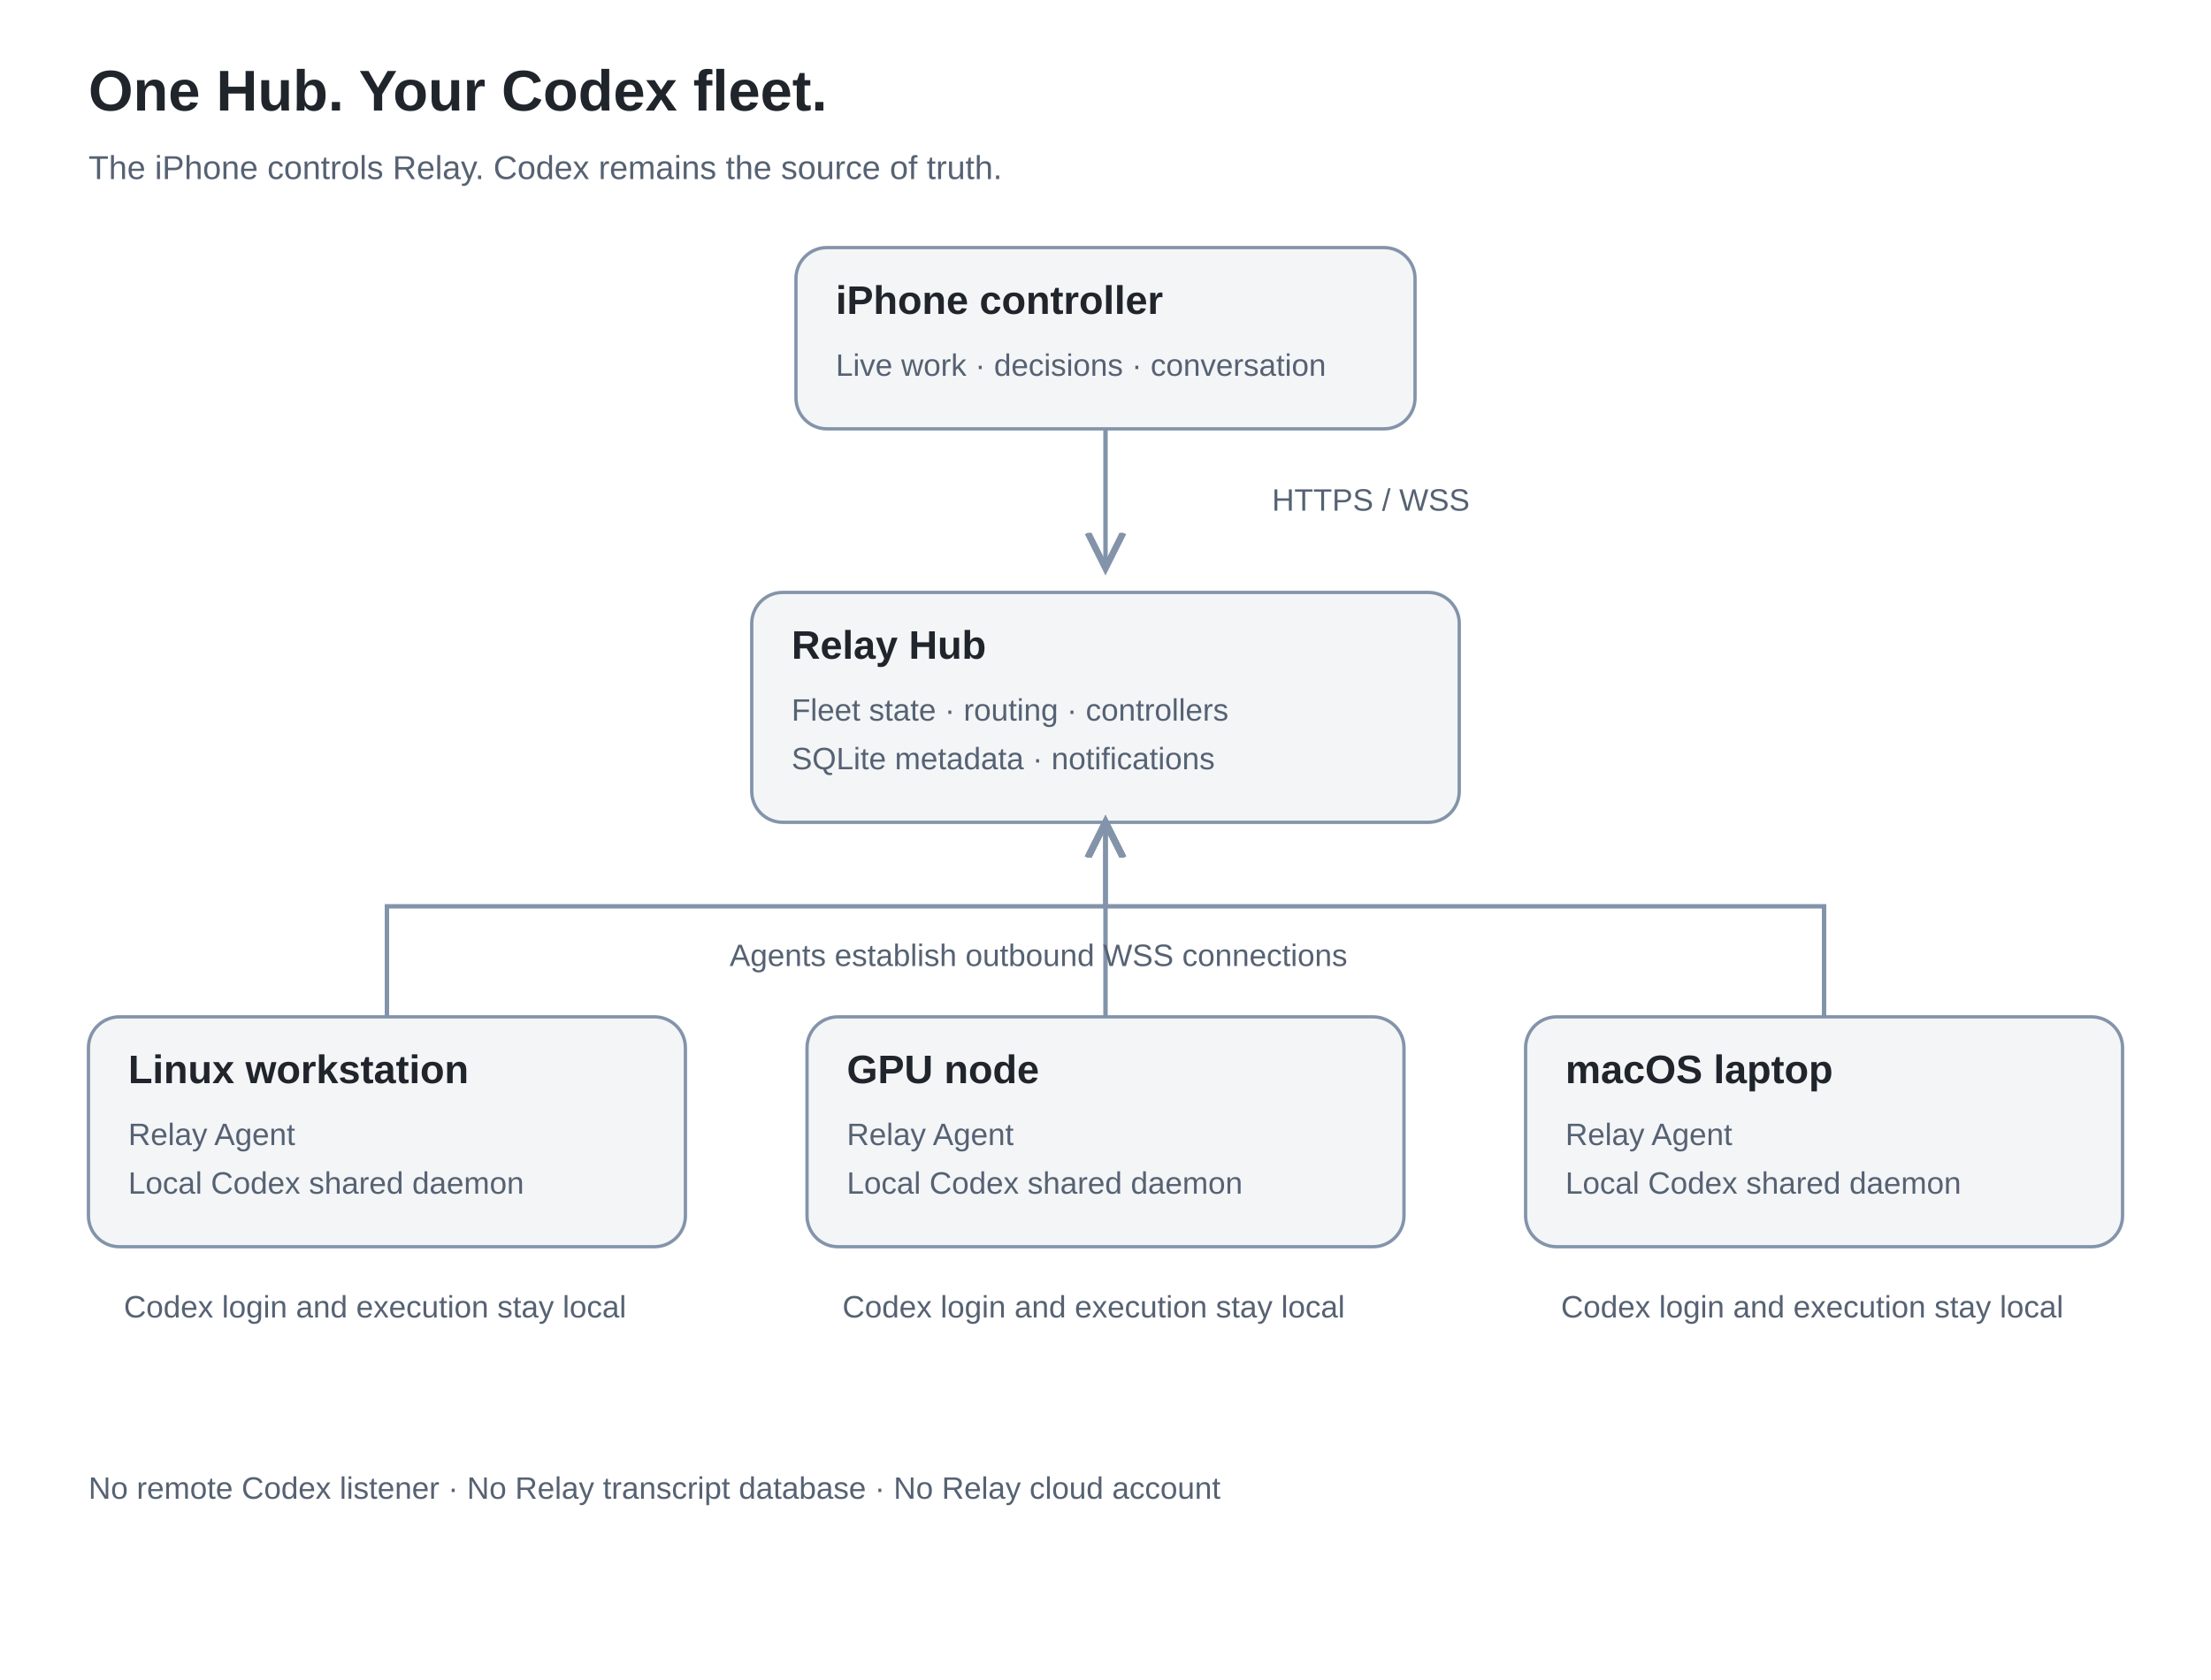
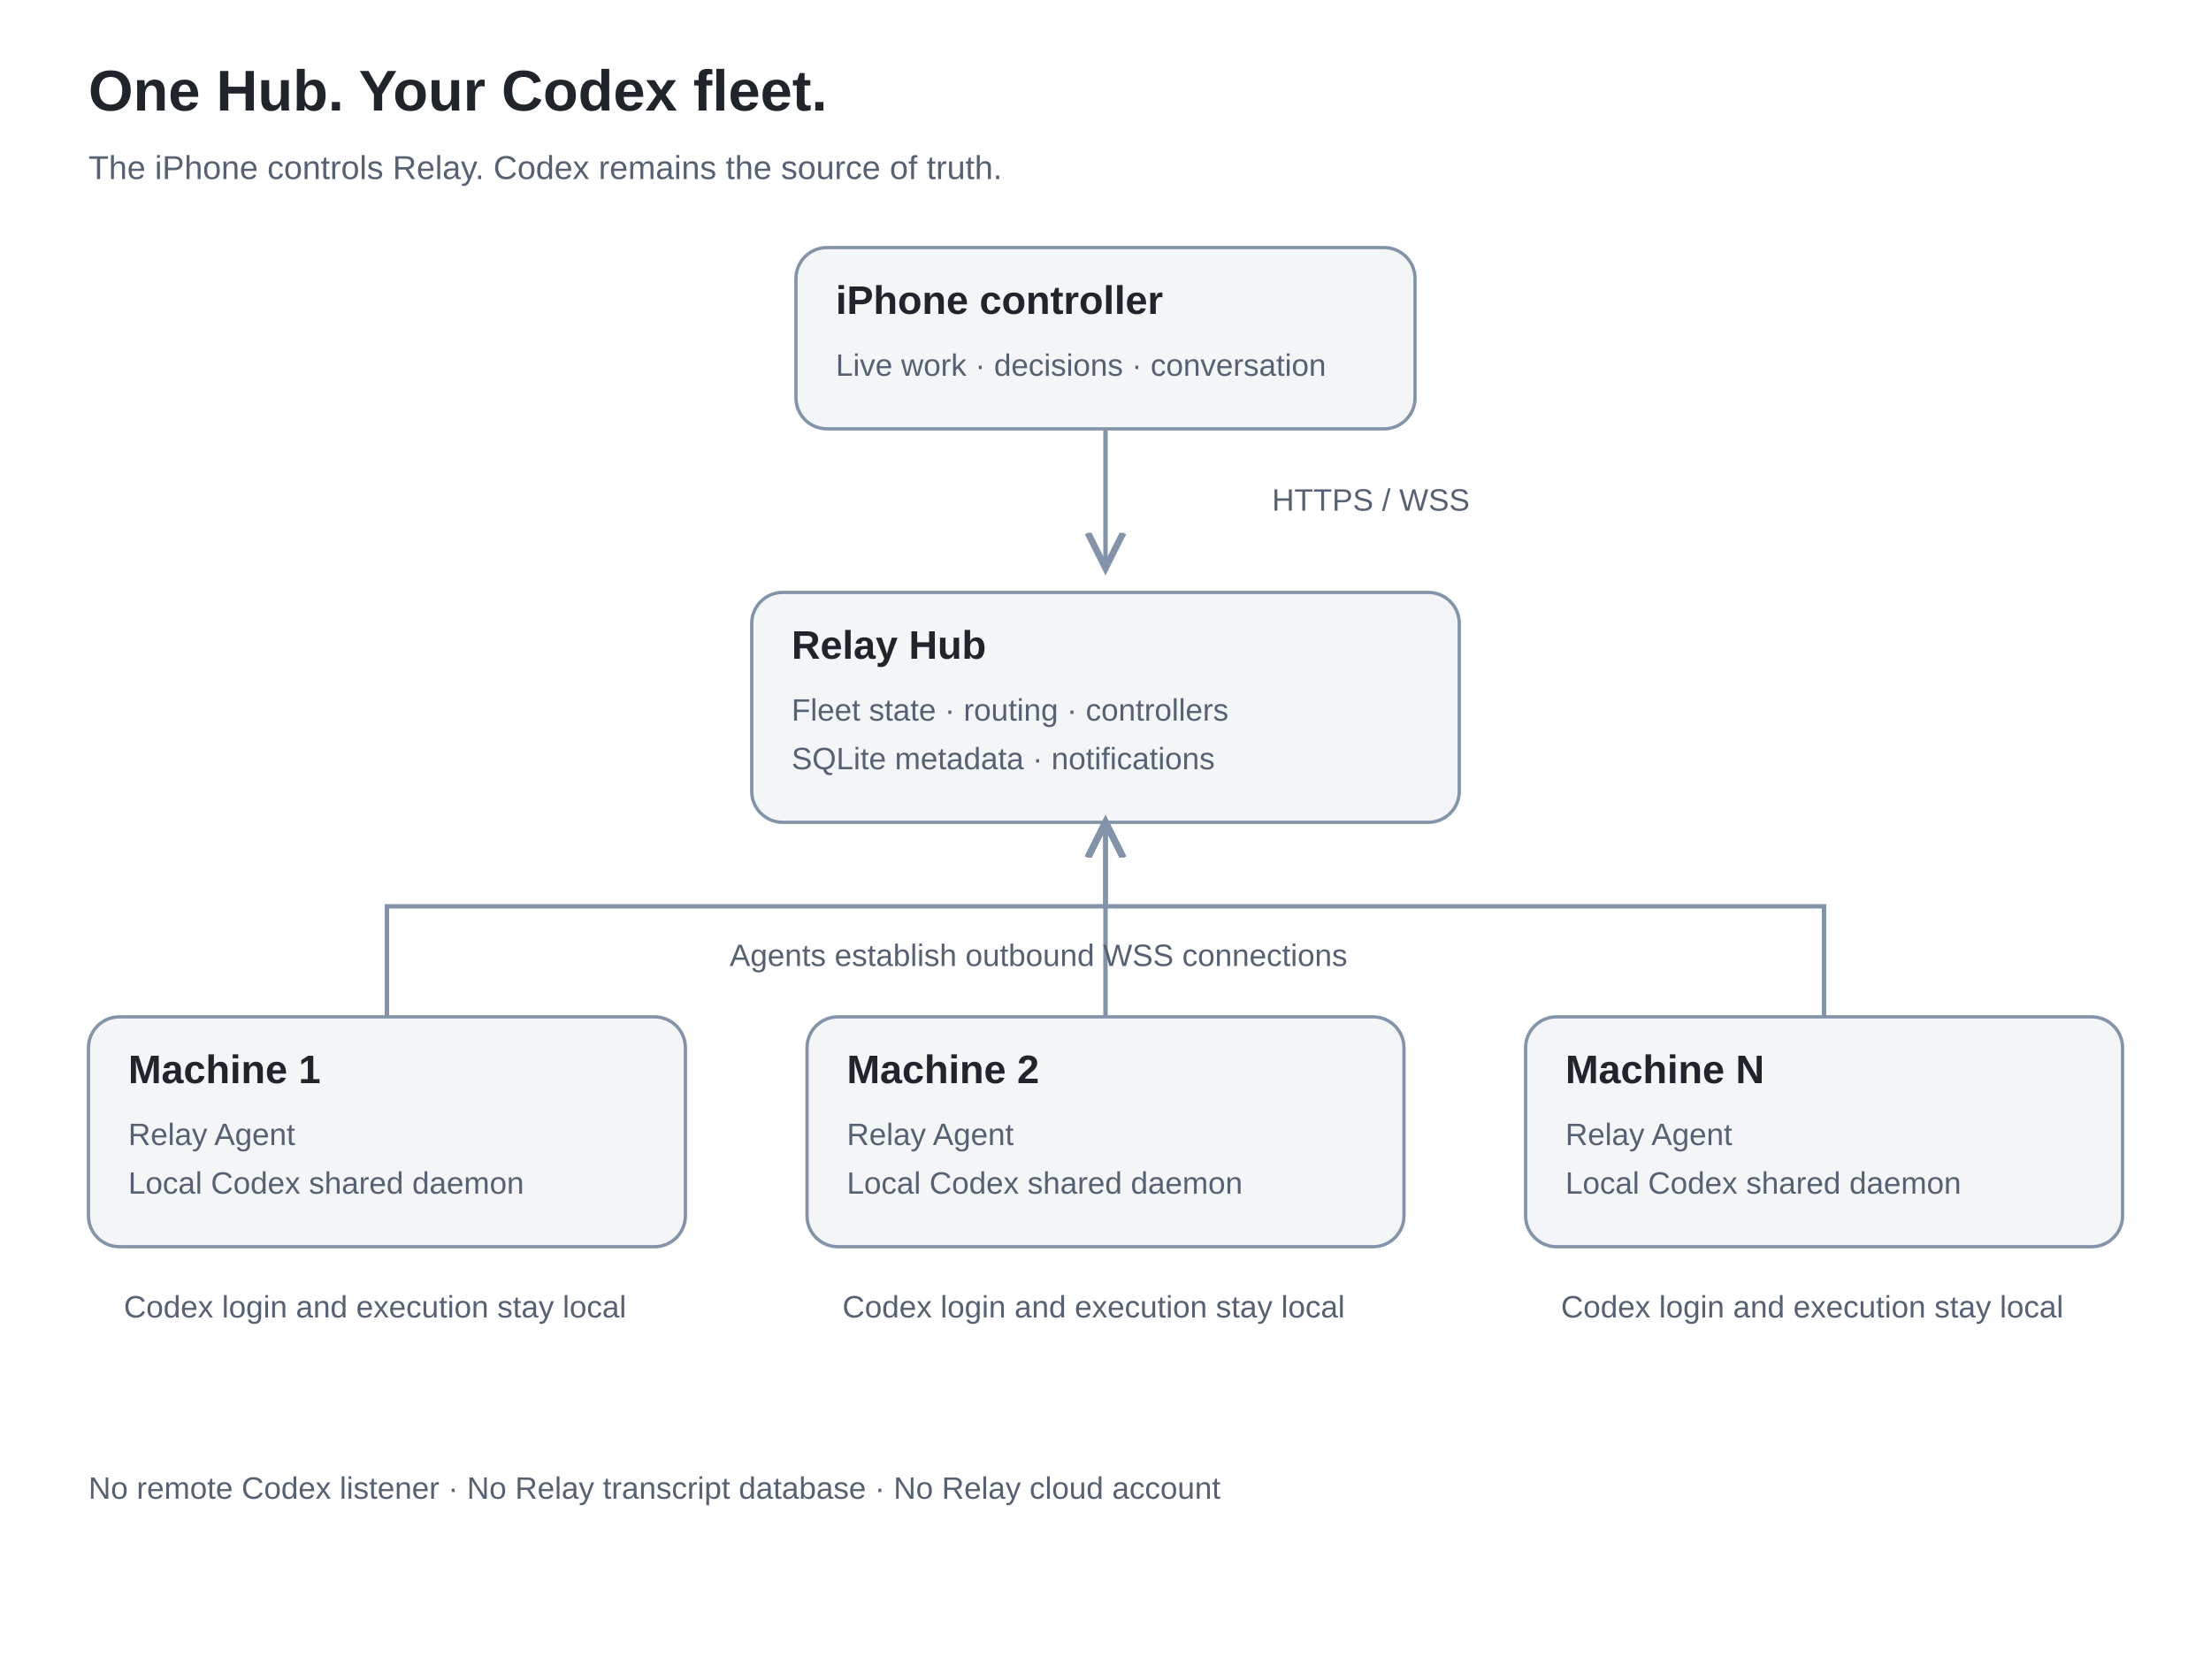
<svg xmlns="http://www.w3.org/2000/svg" width="1000" height="760" viewBox="0 0 1000 760">
  <defs>
    <marker id="arrow" markerWidth="10" markerHeight="10" refX="8" refY="5" orient="auto">
      <path d="M 0 1 L 8 5 L 0 9" fill="none" stroke="#8394aa" stroke-width="1.5" />
    </marker>
  </defs>
  <style>
.ink { fill: #20252c; } .muted { fill: #566273; } .panel { fill: #f3f5f7; }
@media (prefers-color-scheme: dark) { .ink { fill: #f0f2f3; } .muted { fill: #afb5bf; } .panel { fill: #222830; } }
</style>
  <g font-family="-apple-system,BlinkMacSystemFont,Segoe UI,Arial,sans-serif">
    <text x="40" y="50" class="ink" font-size="26" font-weight="700">One Hub. Your Codex fleet.</text>
    <text x="40" y="81" class="muted" font-size="15">The iPhone controls Relay. Codex remains the source of truth.</text>
    <rect x="360" y="112" width="280" height="82" rx="14" class="panel" stroke="#8394aa" stroke-width="1.5" />
    <text x="378" y="142" class="ink" font-size="18" font-weight="600">iPhone controller</text>
    <text x="378" y="170" class="muted" font-size="14">Live work · decisions · conversation</text>
    <path d="M 500 194 V 257" fill="none" stroke="#8394aa" stroke-width="2" marker-end="url(#arrow)" />
    <text x="620" y="231" class="muted" font-size="14" text-anchor="middle">HTTPS / WSS</text>
    <rect x="340" y="268" width="320" height="104" rx="14" class="panel" stroke="#8394aa" stroke-width="1.5" />
    <text x="358" y="298" class="ink" font-size="18" font-weight="600">Relay Hub</text>
    <text x="358" y="326" class="muted" font-size="14">Fleet state · routing · controllers</text>
    <text x="358" y="348" class="muted" font-size="14">SQLite metadata · notifications</text>
    <rect x="40" y="460" width="270" height="104" rx="14" class="panel" stroke="#8394aa" stroke-width="1.5" />
-     <text x="58" y="490" class="ink" font-size="18" font-weight="600">Linux workstation</text>
+     <text x="58" y="490" class="ink" font-size="18" font-weight="600">Machine 1</text>
    <text x="58" y="518" class="muted" font-size="14">Relay Agent</text>
    <text x="58" y="540" class="muted" font-size="14">Local Codex shared daemon</text>
    <path d="M 175 460 V 410 H 500 V 372" fill="none" stroke="#8394aa" stroke-width="2" marker-end="url(#arrow)" />
    <text x="56" y="596" class="muted" font-size="14">Codex login and execution stay local</text>
    <rect x="365" y="460" width="270" height="104" rx="14" class="panel" stroke="#8394aa" stroke-width="1.5" />
-     <text x="383" y="490" class="ink" font-size="18" font-weight="600">GPU node</text>
+     <text x="383" y="490" class="ink" font-size="18" font-weight="600">Machine 2</text>
    <text x="383" y="518" class="muted" font-size="14">Relay Agent</text>
    <text x="383" y="540" class="muted" font-size="14">Local Codex shared daemon</text>
    <path d="M 500 460 V 410 H 500 V 372" fill="none" stroke="#8394aa" stroke-width="2" marker-end="url(#arrow)" />
    <text x="381" y="596" class="muted" font-size="14">Codex login and execution stay local</text>
    <rect x="690" y="460" width="270" height="104" rx="14" class="panel" stroke="#8394aa" stroke-width="1.5" />
-     <text x="708" y="490" class="ink" font-size="18" font-weight="600">macOS laptop</text>
+     <text x="708" y="490" class="ink" font-size="18" font-weight="600">Machine N</text>
    <text x="708" y="518" class="muted" font-size="14">Relay Agent</text>
    <text x="708" y="540" class="muted" font-size="14">Local Codex shared daemon</text>
    <path d="M 825 460 V 410 H 500 V 372" fill="none" stroke="#8394aa" stroke-width="2" marker-end="url(#arrow)" />
    <text x="706" y="596" class="muted" font-size="14">Codex login and execution stay local</text>
    <text x="330" y="437" class="muted" font-size="14">Agents establish outbound WSS connections</text>
    <text x="40" y="678" class="muted" font-size="14">No remote Codex listener · No Relay transcript database · No Relay cloud account</text>
  </g>
</svg>
